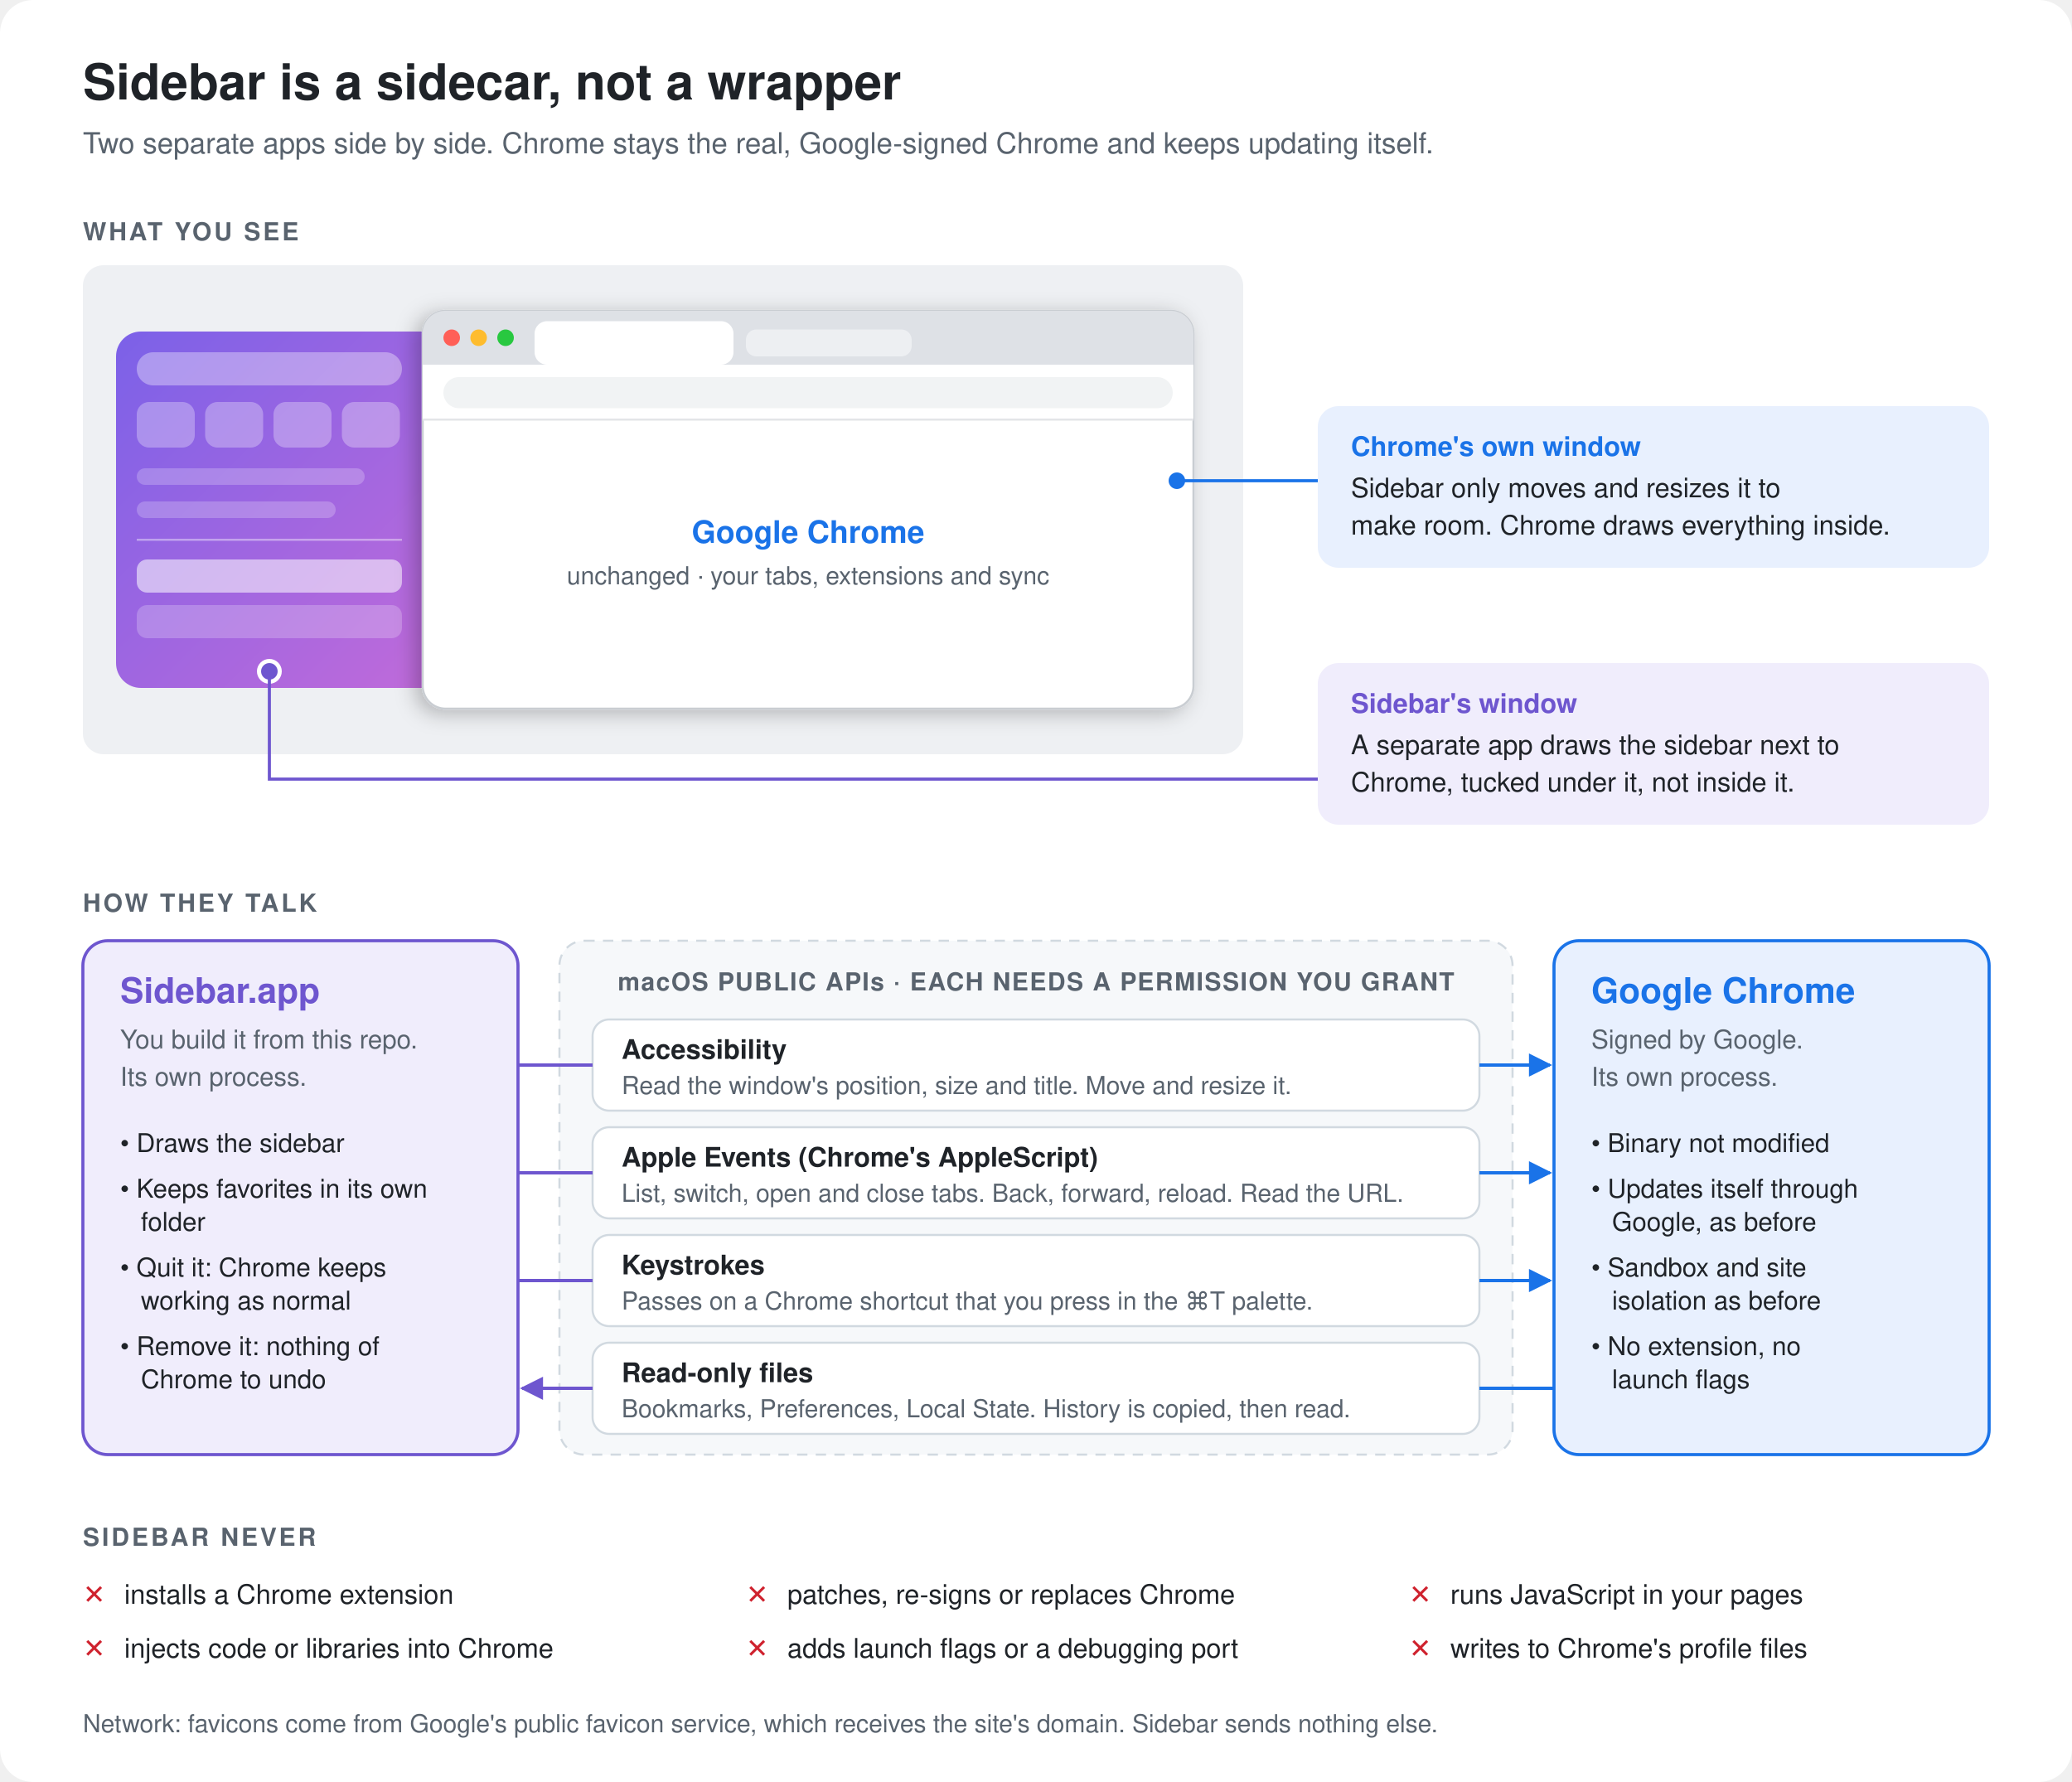
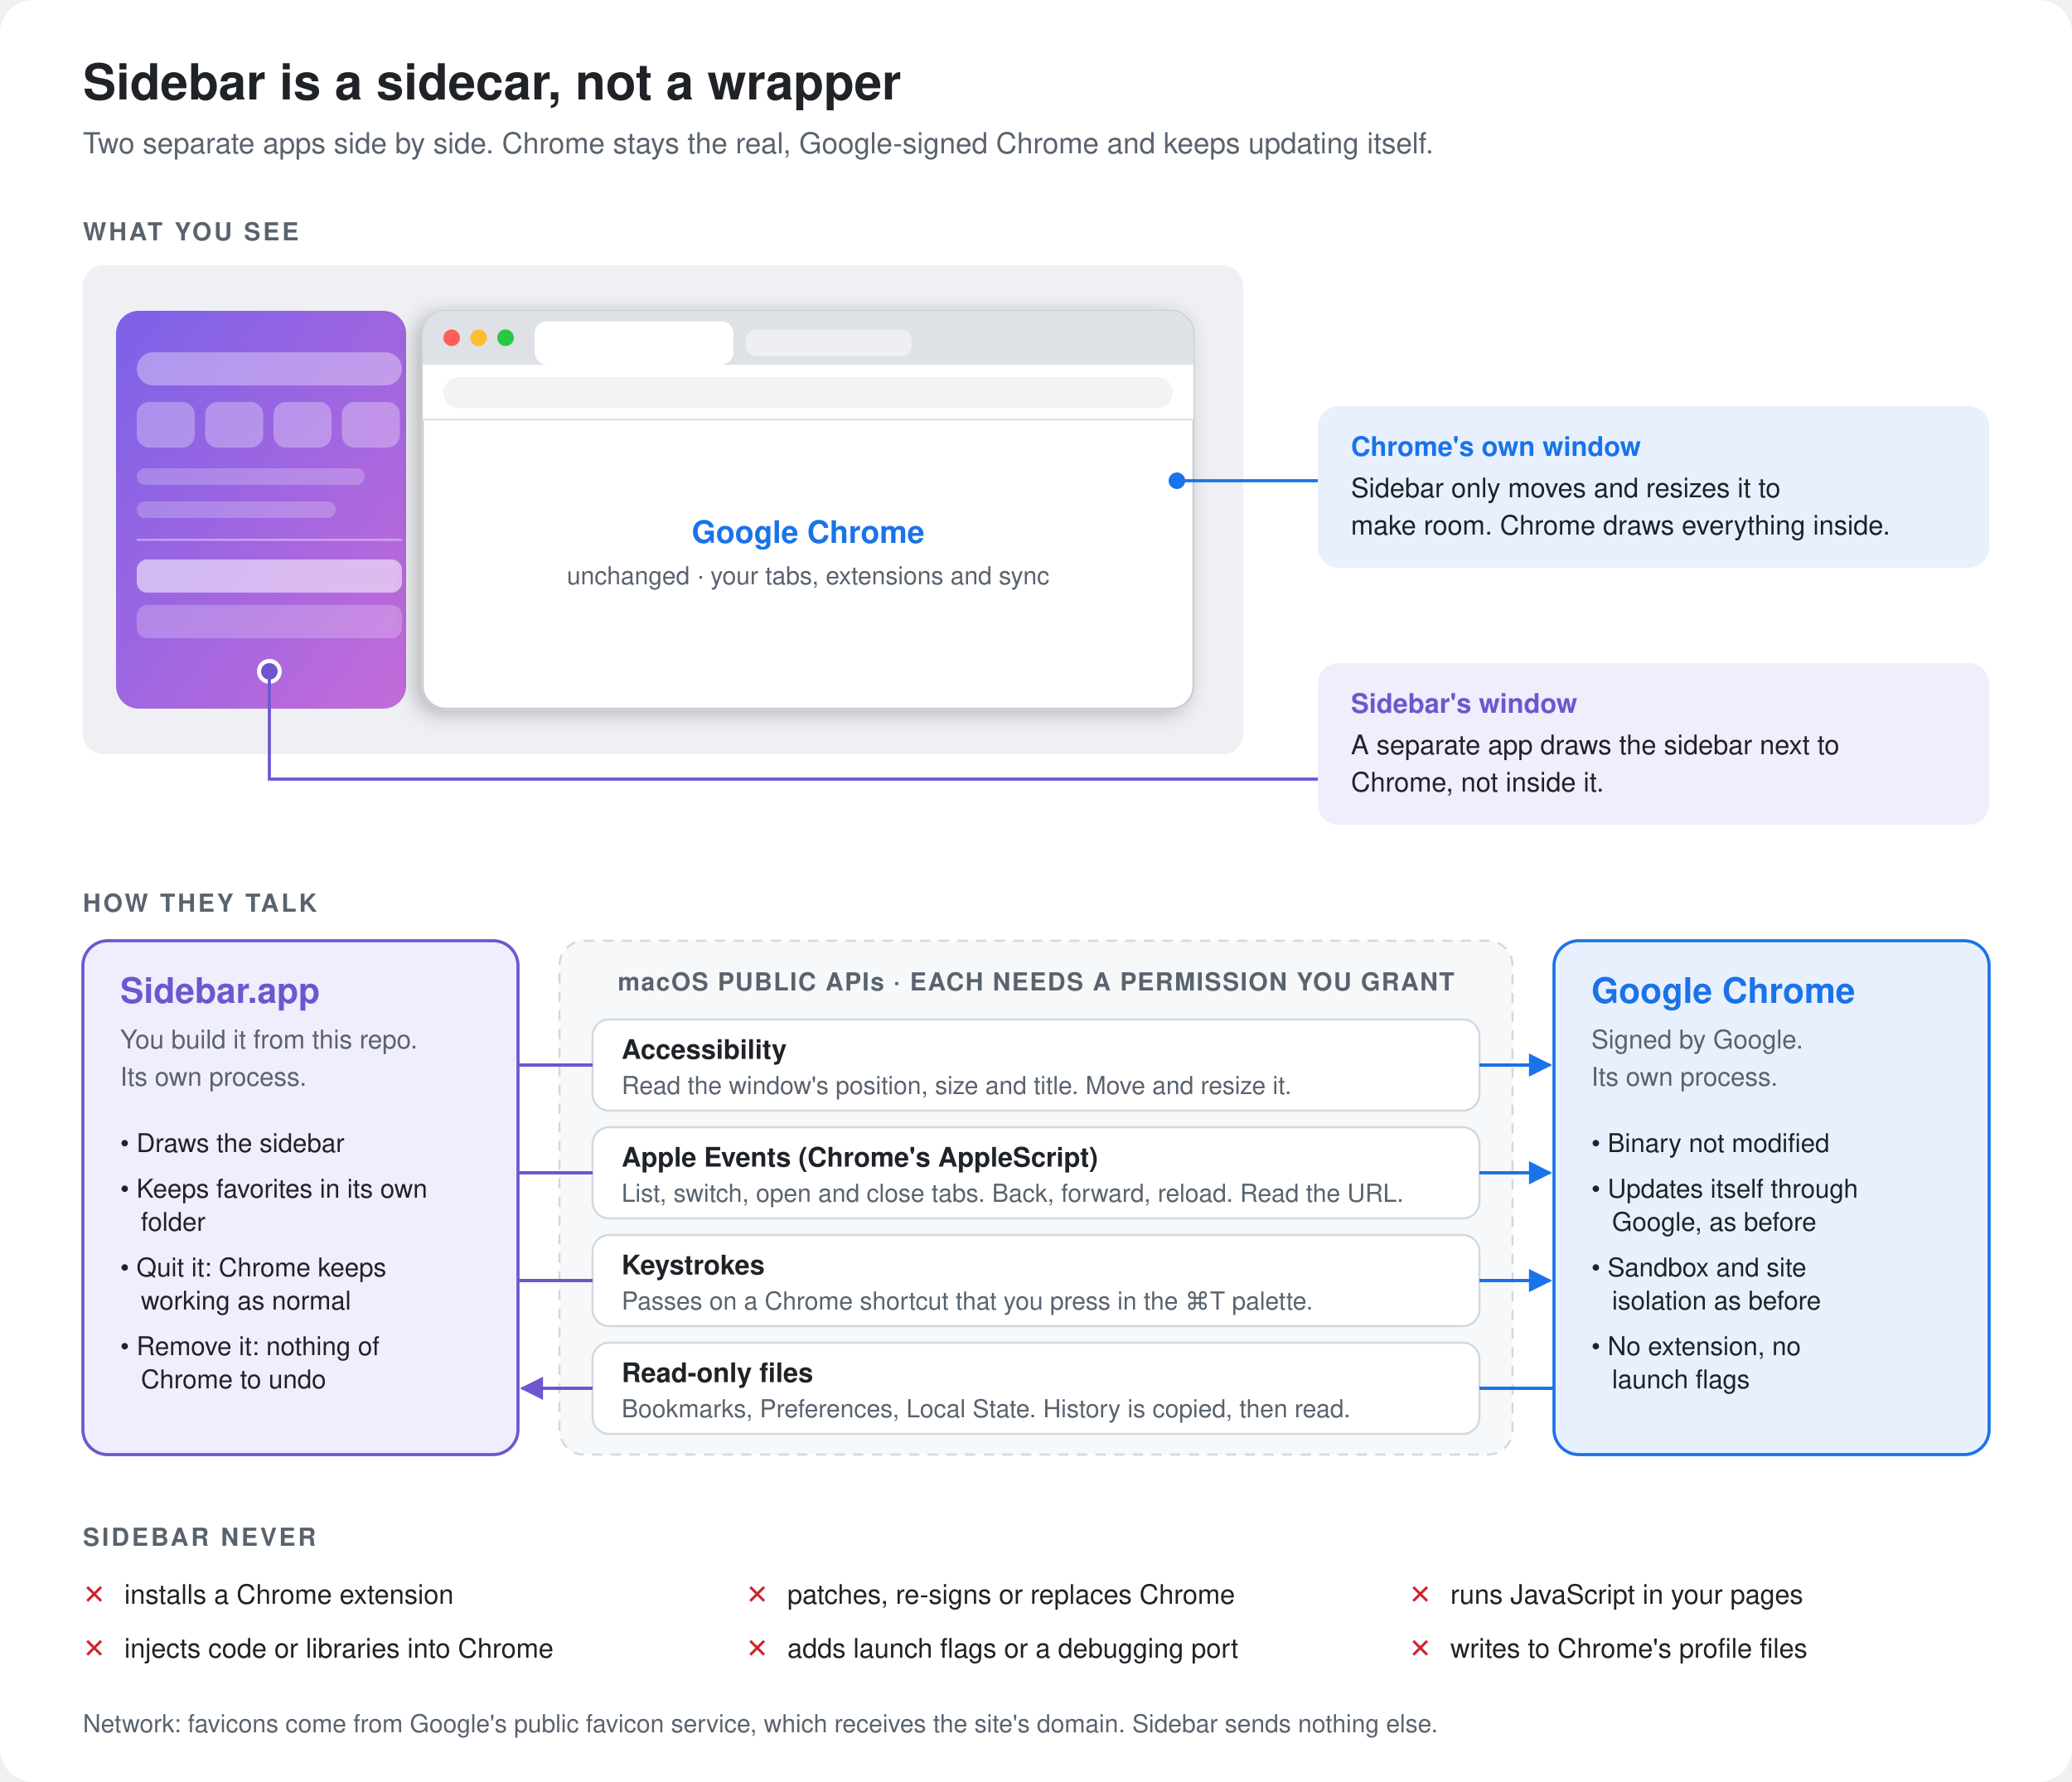
<svg xmlns="http://www.w3.org/2000/svg" width="1000" height="860" viewBox="0 0 1000 860" font-family="-apple-system, BlinkMacSystemFont, 'Segoe UI', Helvetica, Arial, sans-serif">
  <defs>
    <linearGradient id="space" x1="0" y1="0" x2="1" y2="1">
      <stop offset="0" stop-color="#7B61E8" />
      <stop offset="1" stop-color="#C46BD9" />
    </linearGradient>
    <marker id="arrowBlue" viewBox="0 0 10 10" refX="9" refY="5" markerWidth="7" markerHeight="7" orient="auto-start-reverse">
      <path d="M0,0 L10,5 L0,10 z" fill="#1A73E8" />
    </marker>
    <marker id="arrowPurple" viewBox="0 0 10 10" refX="9" refY="5" markerWidth="7" markerHeight="7" orient="auto-start-reverse">
      <path d="M0,0 L10,5 L0,10 z" fill="#6E56CF" />
    </marker>
  </defs>
  <rect width="1000" height="860" rx="16" fill="#FFFFFF" />
  <text x="40" y="48" font-size="24" font-weight="700" fill="#1F2328">Sidebar is a sidecar, not a wrapper</text>
  <text x="40" y="74" font-size="14" fill="#59636E">Two separate apps side by side. Chrome stays the real, Google-signed Chrome and keeps updating itself.</text>
  <text x="40" y="116" font-size="12" font-weight="700" fill="#59636E" letter-spacing="1.2">WHAT YOU SEE</text>
  <rect x="40" y="128" width="560" height="236" rx="10" fill="#EEF0F3" />
-   <rect x="56" y="160" width="172" height="172" rx="12" fill="url(#space)" />
+   <rect x="56" y="150" width="140" height="192" rx="11" fill="url(#space)" />
  <rect x="66" y="170" width="128" height="16" rx="8" fill="#FFFFFF" fill-opacity="0.35" />
  <g fill="#FFFFFF" fill-opacity="0.3">
    <rect x="66" y="194" width="28" height="22" rx="6" />
    <rect x="99" y="194" width="28" height="22" rx="6" />
    <rect x="132" y="194" width="28" height="22" rx="6" />
    <rect x="165" y="194" width="28" height="22" rx="6" />
  </g>
  <g fill="#FFFFFF" fill-opacity="0.22">
    <rect x="66" y="226" width="110" height="8" rx="4" />
    <rect x="66" y="242" width="96" height="8" rx="4" />
  </g>
  <rect x="66" y="260" width="128" height="1" fill="#FFFFFF" fill-opacity="0.4" />
  <rect x="66" y="270" width="128" height="16" rx="5" fill="#FFFFFF" fill-opacity="0.55" />
  <g fill="#FFFFFF" fill-opacity="0.22">
    <rect x="66" y="292" width="128" height="16" rx="5" />
  </g>
  <rect x="204" y="150" width="372" height="192" rx="11" fill="#FFFFFF" stroke="#C9CDD2" filter="drop-shadow(-3px 2px 5px rgba(0,0,0,0.25))" />
  <path d="M204,161 a11,11 0 0 1 11,-11 h350 a11,11 0 0 1 11,11 v15 h-372 z" fill="#DEE1E6" />
  <circle cx="218" cy="163" r="4" fill="#FF5F57" />
  <circle cx="231" cy="163" r="4" fill="#FEBC2E" />
  <circle cx="244" cy="163" r="4" fill="#28C840" />
  <rect x="258" y="155" width="96" height="21" rx="6" fill="#FFFFFF" />
  <rect x="360" y="159" width="80" height="13" rx="5" fill="#EDEFF2" />
  <rect x="204" y="176" width="372" height="26" fill="#FFFFFF" />
  <rect x="214" y="182" width="352" height="15" rx="7.5" fill="#F1F3F4" />
  <rect x="204" y="202" width="372" height="1" fill="#E3E5E8" />
  <text x="390" y="262" text-anchor="middle" font-size="15" font-weight="600" fill="#1A73E8">Google Chrome</text>
  <text x="390" y="282" text-anchor="middle" font-size="12" fill="#59636E">unchanged · your tabs, extensions and sync</text>
  <circle cx="130" cy="324" r="5" fill="#6E56CF" stroke="#FFFFFF" stroke-width="2" />
  <path d="M130,324 V376 H636" fill="none" stroke="#6E56CF" stroke-width="1.5" />
  <circle cx="568" cy="232" r="5" fill="#1A73E8" stroke="#FFFFFF" stroke-width="2" />
  <path d="M568,232 H636" fill="none" stroke="#1A73E8" stroke-width="1.5" />
  <g font-size="13" fill="#1F2328">
    <rect x="636" y="196" width="324" height="78" rx="10" fill="#E8F0FE" />
    <text x="652" y="220" font-weight="700" fill="#1A73E8">Chrome's own window</text>
    <text x="652" y="240">Sidebar only moves and resizes it to</text>
    <text x="652" y="258">make room. Chrome draws everything inside.</text>
    <rect x="636" y="320" width="324" height="78" rx="10" fill="#F0EDFC" />
    <text x="652" y="344" font-weight="700" fill="#6E56CF">Sidebar's window</text>
    <text x="652" y="364">A separate app draws the sidebar next to</text>
-     <text x="652" y="382">Chrome, tucked under it, not inside it.</text>
+     <text x="652" y="382">Chrome, not inside it.</text>
  </g>
  <text x="40" y="440" font-size="12" font-weight="700" fill="#59636E" letter-spacing="1.2">HOW THEY TALK</text>
  <rect x="40" y="454" width="210" height="248" rx="12" fill="#F0EDFC" stroke="#6E56CF" stroke-width="1.5" />
  <text x="58" y="484" font-size="17" font-weight="700" fill="#6E56CF">Sidebar.app</text>
  <g font-size="12.5" fill="#1F2328">
    <text x="58" y="506" fill="#59636E">You build it from this repo.</text>
    <text x="58" y="524" fill="#59636E">Its own process.</text>
    <text x="58" y="556">• Draws the sidebar</text>
    <text x="58" y="578">• Keeps favorites in its own</text>
    <text x="68" y="594">folder</text>
    <text x="58" y="616">• Quit it: Chrome keeps</text>
    <text x="68" y="632">working as normal</text>
    <text x="58" y="654">• Remove it: nothing of</text>
    <text x="68" y="670">Chrome to undo</text>
  </g>
  <rect x="750" y="454" width="210" height="248" rx="12" fill="#E8F0FE" stroke="#1A73E8" stroke-width="1.5" />
  <text x="768" y="484" font-size="17" font-weight="700" fill="#1A73E8">Google Chrome</text>
  <g font-size="12.5" fill="#1F2328">
    <text x="768" y="506" fill="#59636E">Signed by Google.</text>
    <text x="768" y="524" fill="#59636E">Its own process.</text>
    <text x="768" y="556">• Binary not modified</text>
    <text x="768" y="578">• Updates itself through</text>
    <text x="778" y="594">Google, as before</text>
    <text x="768" y="616">• Sandbox and site</text>
    <text x="778" y="632">isolation as before</text>
    <text x="768" y="654">• No extension, no</text>
    <text x="778" y="670">launch flags</text>
  </g>
  <rect x="270" y="454" width="460" height="248" rx="12" fill="#F6F8FA" stroke="#D1D9E0" stroke-dasharray="5 4" />
  <text x="500" y="478" text-anchor="middle" font-size="12" font-weight="700" fill="#59636E" letter-spacing="0.6">macOS PUBLIC APIs · EACH NEEDS A PERMISSION YOU GRANT</text>
  <g font-size="12" fill="#59636E">
    <rect x="286" y="492" width="428" height="44" rx="8" fill="#FFFFFF" stroke="#D1D9E0" />
    <text x="300" y="511" font-size="13" font-weight="700" fill="#1F2328">Accessibility</text>
    <text x="300" y="528">Read the window's position, size and title. Move and resize it.</text>
    <rect x="286" y="544" width="428" height="44" rx="8" fill="#FFFFFF" stroke="#D1D9E0" />
    <text x="300" y="563" font-size="13" font-weight="700" fill="#1F2328">Apple Events (Chrome's AppleScript)</text>
    <text x="300" y="580">List, switch, open and close tabs. Back, forward, reload. Read the URL.</text>
    <rect x="286" y="596" width="428" height="44" rx="8" fill="#FFFFFF" stroke="#D1D9E0" />
    <text x="300" y="615" font-size="13" font-weight="700" fill="#1F2328">Keystrokes</text>
    <text x="300" y="632">Passes on a Chrome shortcut that you press in the ⌘T palette.</text>
    <rect x="286" y="648" width="428" height="44" rx="8" fill="#FFFFFF" stroke="#D1D9E0" />
    <text x="300" y="667" font-size="13" font-weight="700" fill="#1F2328">Read-only files</text>
    <text x="300" y="684">Bookmarks, Preferences, Local State. History is copied, then read.</text>
  </g>
  <g stroke-width="1.6" fill="none">
    <path d="M250,514 H286" stroke="#6E56CF" />
    <path d="M714,514 H748" stroke="#1A73E8" marker-end="url(#arrowBlue)" />
    <path d="M250,566 H286" stroke="#6E56CF" />
    <path d="M714,566 H748" stroke="#1A73E8" marker-end="url(#arrowBlue)" />
    <path d="M250,618 H286" stroke="#6E56CF" />
    <path d="M714,618 H748" stroke="#1A73E8" marker-end="url(#arrowBlue)" />
    <path d="M252,670 H286" stroke="#6E56CF" marker-start="url(#arrowPurple)" />
    <path d="M714,670 H750" stroke="#1A73E8" />
  </g>
  <text x="40" y="746" font-size="12" font-weight="700" fill="#59636E" letter-spacing="1.2">SIDEBAR NEVER</text>
  <g font-size="13" fill="#1F2328">
    <g fill="#CF222E" font-weight="700">
      <text x="40" y="774">✕</text>
      <text x="40" y="800">✕</text>
      <text x="360" y="774">✕</text>
      <text x="360" y="800">✕</text>
      <text x="680" y="774">✕</text>
      <text x="680" y="800">✕</text>
    </g>
    <text x="60" y="774">installs a Chrome extension</text>
    <text x="60" y="800">injects code or libraries into Chrome</text>
    <text x="380" y="774">patches, re-signs or replaces Chrome</text>
    <text x="380" y="800">adds launch flags or a debugging port</text>
    <text x="700" y="774">runs JavaScript in your pages</text>
    <text x="700" y="800">writes to Chrome's profile files</text>
  </g>
  <text x="40" y="836" font-size="12" fill="#59636E">Network: favicons come from Google's public favicon service, which receives the site's domain. Sidebar sends nothing else.</text>
</svg>
